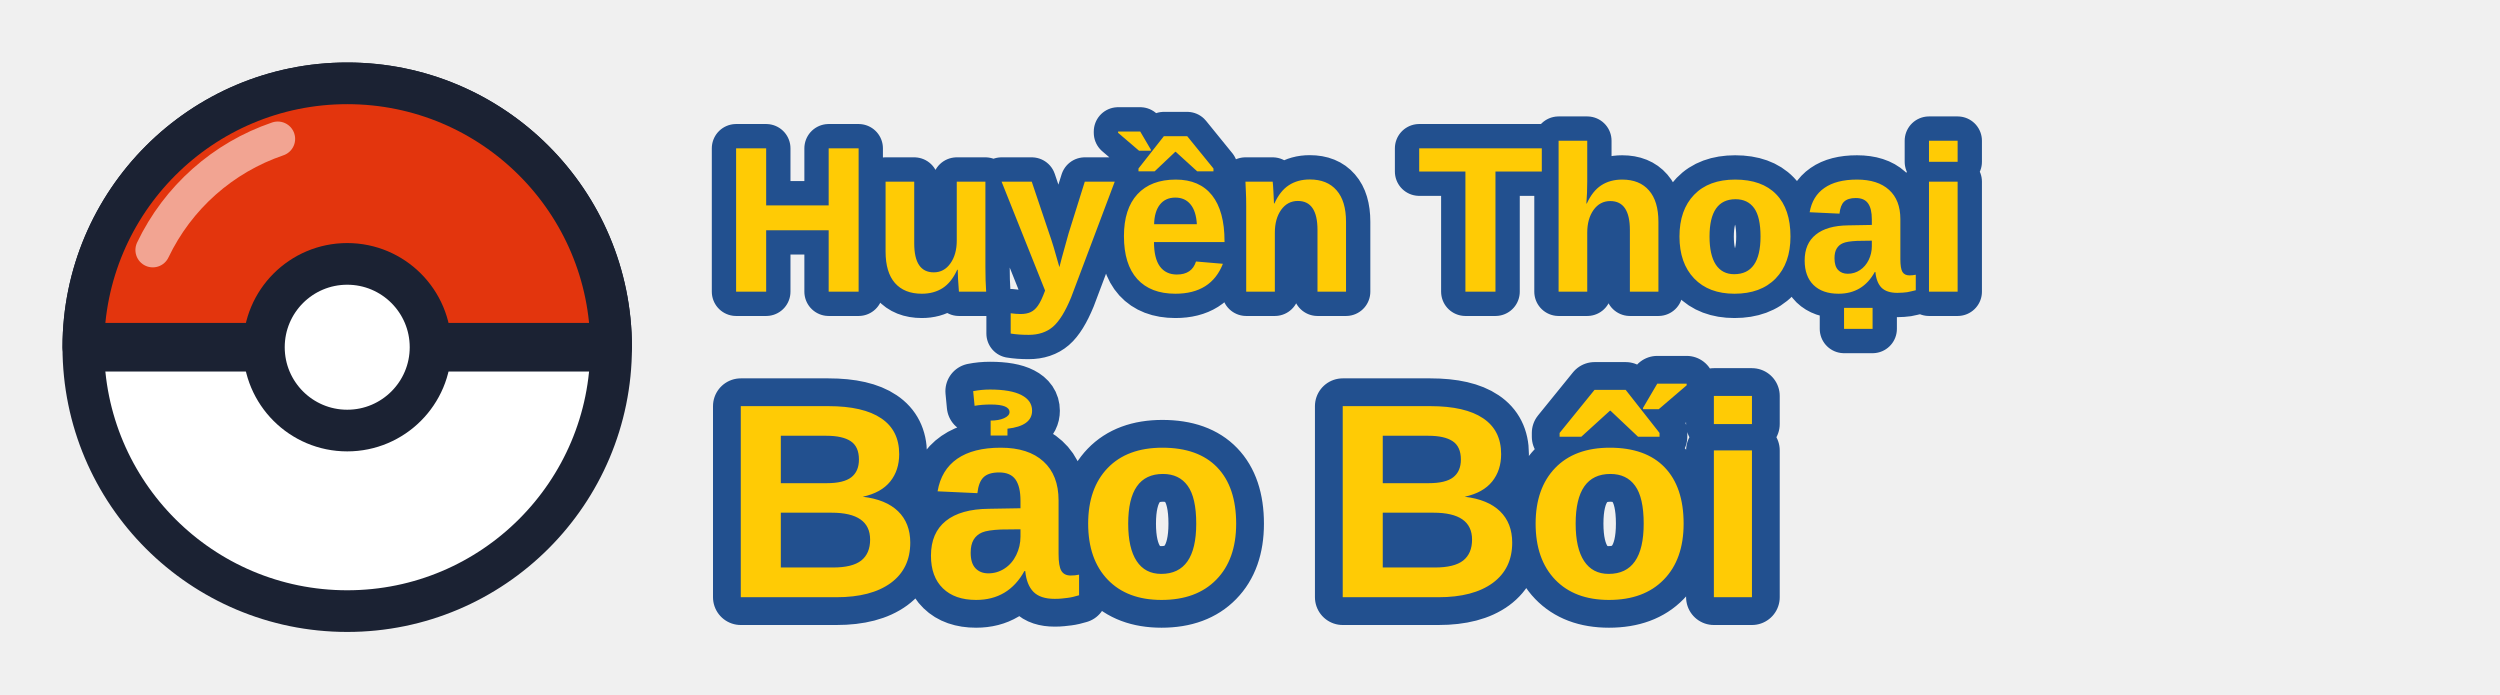
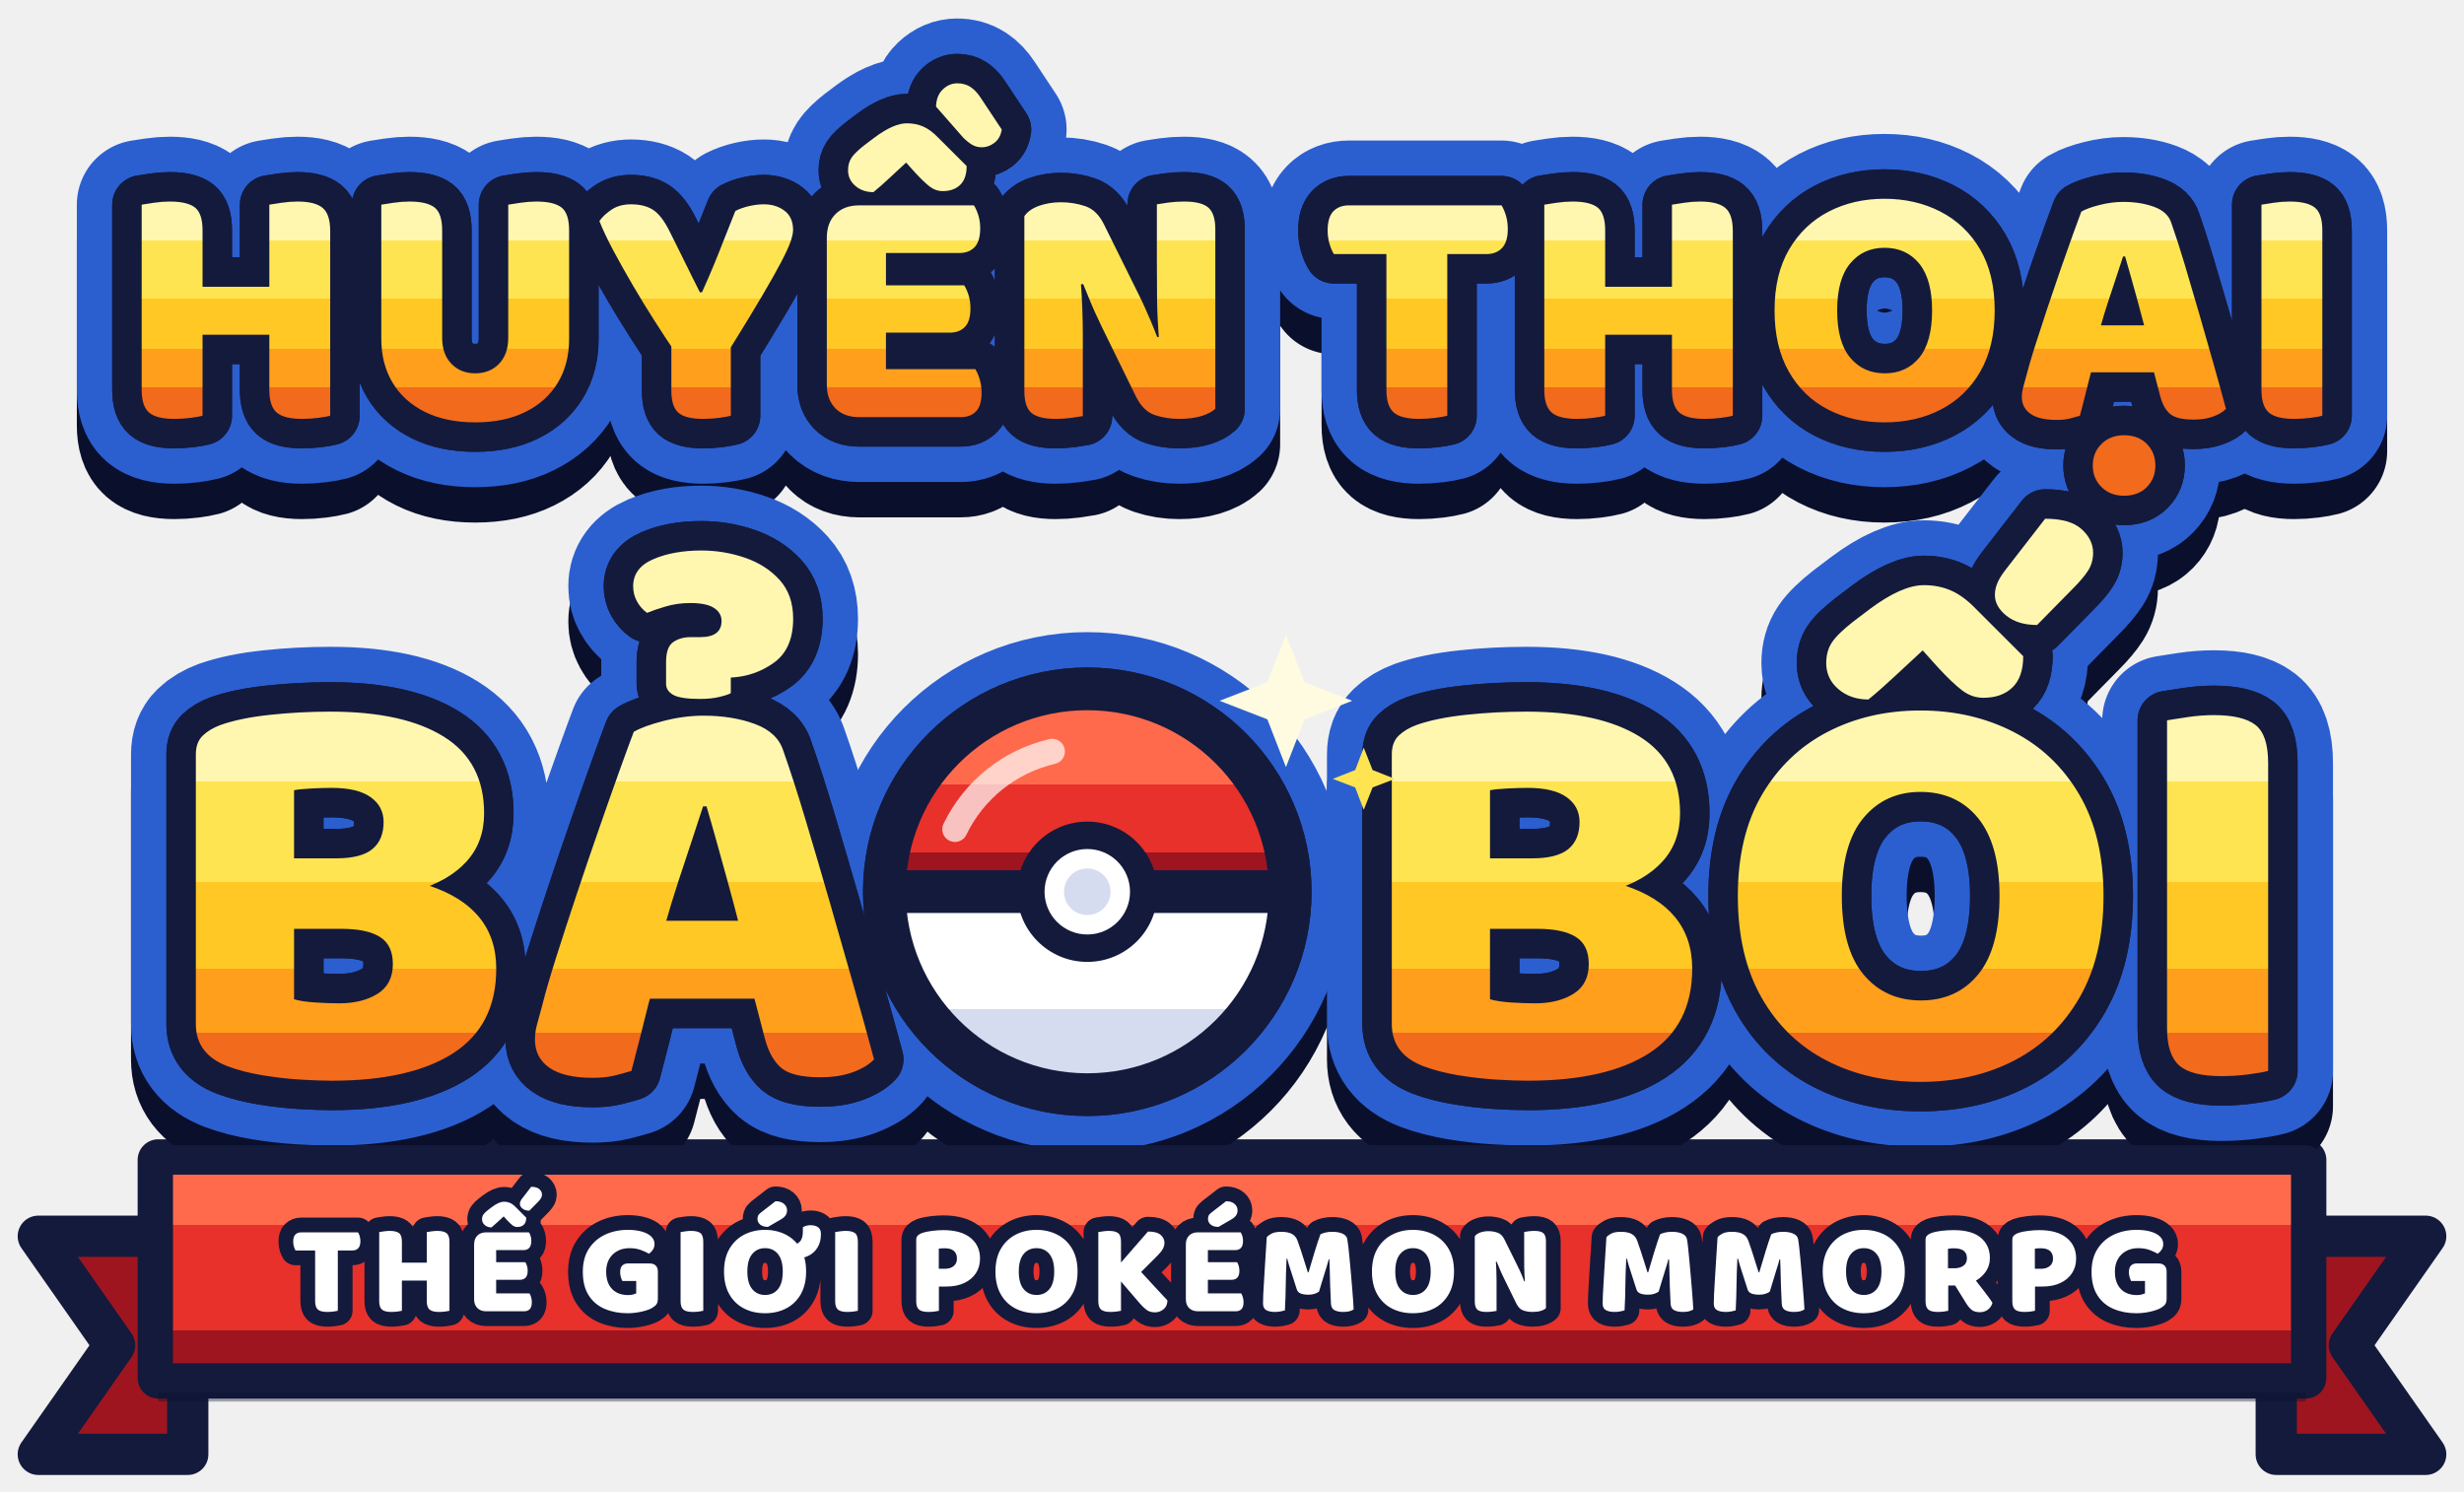
- <svg xmlns="http://www.w3.org/2000/svg" viewBox="0 0 360 100" role="img" aria-label="Huyền Thoại Bảo Bối">
-   <g transform="translate(8 8)">
-     <circle cx="42" cy="42" r="38" fill="#fff" stroke="#1b2233" stroke-width="6" />
-     <path d="M4 42a38 38 0 0 1 76 0Z" fill="#e3350d" stroke="#1b2233" stroke-width="6" stroke-linejoin="round" />
-     <path d="M14 28a31 31 0 0 1 18-16" fill="none" stroke="#fff" stroke-opacity=".55" stroke-width="5" stroke-linecap="round" />
-     <path d="M4 42h76" stroke="#1b2233" stroke-width="7" />
-     <circle cx="42" cy="42" r="12" fill="#fff" stroke="#1b2233" stroke-width="6" />
+ <svg xmlns="http://www.w3.org/2000/svg" viewBox="75 43 836 506" width="836" height="506" role="img" aria-label="Huyền Thoại Bảo Bối">
+   <defs>
+     <linearGradient id="g1" gradientUnits="userSpaceOnUse" x1="0" y1="113.2" x2="0" y2="184.2">
+       <stop offset="0.0" stop-color="#fff7b0" />
+       <stop offset="0.16" stop-color="#fff7b0" />
+       <stop offset="0.16" stop-color="#ffe452" />
+       <stop offset="0.44" stop-color="#ffe452" />
+       <stop offset="0.44" stop-color="#ffc824" />
+       <stop offset="0.68" stop-color="#ffc824" />
+       <stop offset="0.68" stop-color="#ff9f1c" />
+       <stop offset="0.86" stop-color="#ff9f1c" />
+       <stop offset="0.86" stop-color="#f26a1b" />
+       <stop offset="1" stop-color="#f26a1b" />
+     </linearGradient>
+     <linearGradient id="g2" gradientUnits="userSpaceOnUse" x1="0" y1="288.6" x2="0" y2="410.6">
+       <stop offset="0.0" stop-color="#fff7b0" />
+       <stop offset="0.16" stop-color="#fff7b0" />
+       <stop offset="0.16" stop-color="#ffe452" />
+       <stop offset="0.44" stop-color="#ffe452" />
+       <stop offset="0.44" stop-color="#ffc824" />
+       <stop offset="0.68" stop-color="#ffc824" />
+       <stop offset="0.68" stop-color="#ff9f1c" />
+       <stop offset="0.86" stop-color="#ff9f1c" />
+       <stop offset="0.86" stop-color="#f26a1b" />
+       <stop offset="1" stop-color="#f26a1b" />
+     </linearGradient>
+     <linearGradient id="gDo" gradientUnits="userSpaceOnUse" x1="0" y1="279.5" x2="0" y2="345.6">
+       <stop offset="0" stop-color="#ff6a4d" />
+       <stop offset=".45" stop-color="#ff6a4d" />
+       <stop offset=".45" stop-color="#e8312b" />
+       <stop offset=".8" stop-color="#e8312b" />
+       <stop offset=".8" stop-color="#9e1520" />
+     </linearGradient>
+     <linearGradient id="gTrang" gradientUnits="userSpaceOnUse" x1="0" y1="345.6" x2="0" y2="411.7">
+       <stop offset="0" stop-color="#fff" />
+       <stop offset=".6" stop-color="#fff" />
+       <stop offset=".6" stop-color="#d6dcef" />
+     </linearGradient>
+     <linearGradient id="gRb" x1="0" y1="0" x2="0" y2="1">
+       <stop offset="0" stop-color="#ff6a4d" />
+       <stop offset=".3" stop-color="#ff6a4d" />
+       <stop offset=".3" stop-color="#e8312b" />
+       <stop offset=".78" stop-color="#e8312b" />
+       <stop offset=".78" stop-color="#9e1520" />
+     </linearGradient>
+     <path id="c1" d="M123.07 132.04H143.72V184.08Q142.42 184.43 139.71 184.79Q136.99 185.14 134.16 185.14Q128.03 185.14 125.55 182.96Q123.07 180.77 123.07 175.35ZM143.72 159.3H123.07V112.45Q124.49 112.22 127.26 111.8Q130.03 111.39 132.63 111.39Q138.53 111.39 141.12 113.4Q143.72 115.4 143.72 121.18ZM166.38 132.04H187.03V184.08Q185.73 184.43 183.01 184.79Q180.3 185.14 177.47 185.14Q171.33 185.14 168.85 182.96Q166.38 180.77 166.38 175.35ZM187.03 159.3H166.38V112.45Q167.79 112.22 170.57 111.8Q173.34 111.39 175.93 111.39Q181.83 111.39 184.43 113.51Q187.03 115.64 187.03 121.42ZM178.29 156.58H131.92V140.3H178.29Z M236.23 186.32Q226.32 186.32 219.18 182.78Q212.04 179.24 208.21 172.87Q204.37 166.5 204.37 158V150.8H225.02V157.65Q225.02 163.19 228.15 166.44Q231.28 169.68 236.23 169.68Q241.19 169.68 244.32 166.44Q247.44 163.19 247.44 157.65V150.8H268.09V158Q268.09 166.5 264.26 172.87Q260.42 179.24 253.28 182.78Q246.14 186.32 236.23 186.32ZM225.02 153.99H204.37V112.45Q205.79 112.22 208.56 111.8Q211.33 111.39 213.93 111.39Q219.83 111.39 222.43 113.4Q225.02 115.4 225.02 121.18ZM268.09 154.22H247.44V112.45Q248.86 112.22 251.63 111.8Q254.4 111.39 257 111.39Q262.9 111.39 265.5 113.4Q268.09 115.4 268.09 121.18Z M322.25 162.01H303.73Q300.78 157.65 297.12 151.92Q293.46 146.2 289.86 140.06Q286.26 133.93 283.2 128.2Q280.13 122.48 278.36 118Q279.89 115.87 282.55 114.1Q285.2 112.33 289.1 112.33Q293.7 112.33 296.59 114.22Q299.48 116.11 302.08 121.3Q303.37 123.9 304.67 126.49Q305.97 129.09 307.27 131.75Q308.57 134.4 309.86 137Q311.16 139.59 312.46 142.19H313.17Q315.41 137.23 317.12 133.1Q318.83 128.97 320.54 124.55Q322.25 120.12 324.5 114.58Q326.62 113.51 329.22 112.92Q331.81 112.33 334.17 112.33Q338.3 112.33 341.19 114.52Q344.08 116.7 344.08 121.07Q344.08 122.48 343.26 124.9Q342.43 127.32 340.13 131.75Q337.83 136.17 333.52 143.49Q329.22 150.8 322.25 162.01ZM302.78 154.93H322.96V184.08Q321.66 184.43 319.01 184.79Q316.35 185.14 313.64 185.14Q307.5 185.14 305.14 183.02Q302.78 180.89 302.78 175.58Z M401.79 89.68 392.58 79.18Q392.7 75.4 394.88 73.34Q397.07 71.27 399.78 71.27Q402.38 71.27 404.26 72.51Q406.15 73.75 407.69 76.11L414.88 86.96Q414.41 89.91 412.41 91.45Q410.4 92.98 408.16 92.98Q406.27 92.98 404.79 92.1Q403.32 91.21 401.79 89.68ZM355.53 132.04H375.59V183.49Q374.29 183.84 371.81 184.2Q369.34 184.55 366.5 184.55Q361.43 184.55 358.48 181.6Q355.53 178.65 355.53 173.58ZM375.59 165.2H355.53V123.66Q355.53 118.59 358.48 115.64Q361.43 112.69 366.5 112.69Q369.34 112.69 371.81 113.04Q374.29 113.4 375.59 113.75ZM366.5 155.88V139.83H402.14Q402.97 141.13 403.62 143.13Q404.26 145.14 404.26 147.62Q404.26 151.98 402.38 153.93Q400.49 155.88 397.18 155.88ZM366.5 184.55V168.27H405.92Q406.74 169.56 407.39 171.69Q408.04 173.81 408.04 176.29Q408.04 180.66 406.15 182.6Q404.26 184.55 400.96 184.55ZM366.5 128.85V112.69H405.44Q406.27 113.99 406.92 115.99Q407.57 118 407.57 120.48Q407.57 124.84 405.68 126.85Q403.79 128.85 400.49 128.85ZM382.43 98.17Q379.6 100.77 376.77 103.42Q373.94 106.08 371.34 108.2Q367.68 108.2 365.21 106.08Q362.73 103.96 362.73 100.77Q362.73 98.29 363.91 96.52Q365.09 94.75 368.27 92.27L371.7 89.68Q378.19 84.84 382.67 84.84Q385.74 84.84 388.27 85.96Q390.81 87.08 393.41 89.8L402.97 99.35Q402.97 103.6 400.78 105.73Q398.6 107.85 394.82 107.85Q392.46 107.85 390.46 106.32Q388.45 104.78 385.62 101.71Z M422.55 137H441.55Q442.02 142.42 442.2 147.38Q442.38 152.34 442.38 156.76Q442.38 161.19 442.38 165.43V184.2Q441.2 184.43 438.54 184.79Q435.89 185.14 433.17 185.14Q427.27 185.14 424.91 183.07Q422.55 181.01 422.55 175.7ZM487.34 159.42H468.34Q467.63 151.16 467.57 144.19Q467.51 137.23 467.51 130.98V112.33Q468.81 112.1 471.41 111.74Q474 111.39 476.72 111.39Q482.62 111.39 484.98 113.45Q487.34 115.52 487.34 120.83ZM487.34 153.04V181.72Q485.68 183.25 482.56 184.2Q479.43 185.14 475.06 185.14Q470.7 185.14 466.8 183.84Q462.91 182.54 460.43 177.59L448.75 153.75Q447.57 151.27 446.57 149.09Q445.56 146.91 444.62 144.55Q443.68 142.19 442.5 139.36L422.55 143.72V116.35Q424.21 113.99 427.63 112.81Q431.05 111.63 434.94 111.63Q439.31 111.63 443.26 112.98Q447.22 114.34 449.58 119.18L461.38 143.01Q462.56 145.37 463.56 147.62Q464.56 149.86 465.56 152.22Q466.57 154.58 467.63 157.41Z M545.16 129.21V112.69H584.45Q585.28 113.99 585.93 116.11Q586.57 118.23 586.57 120.71Q586.57 125.08 584.63 127.14Q582.68 129.21 579.38 129.21ZM566.87 112.69V129.21H527.57Q526.75 127.91 526.1 125.79Q525.45 123.66 525.45 121.18Q525.45 116.7 527.4 114.69Q529.34 112.69 532.65 112.69ZM545.39 126.02H566.04V184.08Q564.74 184.43 562.03 184.79Q559.32 185.14 556.48 185.14Q550.35 185.14 547.87 182.96Q545.39 180.77 545.39 175.35Z M598.96 132.04H619.61V184.08Q618.32 184.43 615.6 184.79Q612.89 185.14 610.06 185.14Q603.92 185.14 601.44 182.96Q598.96 180.77 598.96 175.35ZM619.61 159.3H598.96V112.45Q600.38 112.22 603.15 111.8Q605.93 111.39 608.52 111.39Q614.42 111.39 617.02 113.4Q619.61 115.4 619.61 121.18ZM642.27 132.04H662.92V184.08Q661.62 184.43 658.91 184.79Q656.19 185.14 653.36 185.14Q647.23 185.14 644.75 182.96Q642.27 180.77 642.27 175.35ZM662.92 159.3H642.27V112.45Q643.69 112.22 646.46 111.8Q649.23 111.39 651.83 111.39Q657.73 111.39 660.32 113.51Q662.92 115.64 662.92 121.42ZM654.19 156.58H607.81V140.3H654.19Z M751.77 148.32Q751.77 160.6 746.88 169.09Q741.98 177.59 733.54 181.95Q725.11 186.32 714.37 186.32Q703.63 186.32 695.19 181.95Q686.76 177.59 681.92 169.09Q677.08 160.6 677.08 148.32Q677.08 136.05 682.04 127.61Q686.99 119.18 695.43 114.81Q703.87 110.45 714.37 110.45Q724.87 110.45 733.37 114.81Q741.86 119.18 746.82 127.61Q751.77 136.05 751.77 148.32ZM730.53 148.32Q730.53 137.82 726.17 132.45Q721.8 127.08 714.37 127.08Q707.17 127.08 702.74 132.39Q698.32 137.7 698.32 148.32Q698.32 159.06 702.74 164.37Q707.17 169.68 714.49 169.68Q721.8 169.68 726.17 164.37Q730.53 159.06 730.53 148.32Z M796.02 130.03H795.32Q794.25 133.34 792.96 137.23Q791.66 141.13 790.24 145.43Q788.83 149.74 787.53 154.34L784.93 167.68Q784.22 170.04 783.69 172.28Q783.16 174.52 782.63 176.53Q782.1 178.53 781.63 180.42Q781.16 182.31 780.68 184.08Q779.15 184.55 777.26 185.02Q775.37 185.49 772.78 185.49Q766.88 185.49 763.93 183.43Q760.98 181.36 760.98 177.71Q760.98 176.05 761.45 174.4Q761.92 172.75 762.51 170.51Q763.46 166.73 765.34 160.77Q767.23 154.81 769.53 147.91Q771.83 141.01 774.13 134.4Q776.44 127.79 778.32 122.54Q780.21 117.29 781.16 114.81Q783.16 113.63 787.29 112.57Q791.42 111.51 795.43 111.51Q801.33 111.51 805.94 113.22Q810.54 114.93 811.72 118.71Q813.84 124.72 816.26 132.81Q818.68 140.89 821.22 149.68Q823.75 158.47 826.11 166.79Q828.47 175.11 830.24 181.72Q828.83 183.25 826 184.31Q823.16 185.38 819.27 185.38Q813.49 185.38 811.25 183.43Q809 181.48 807.94 177.47L804.99 166.14L802.63 153.99Q801.45 149.39 800.27 145.14Q799.09 140.89 798.03 137.06Q796.97 133.22 796.02 130.03ZM776.08 169.33 784.22 153.4H810.18L812.66 169.33ZM806.29 200.95Q806.29 205.32 803.4 208.27Q800.51 211.22 795.64 211.22Q790.98 211.22 788.01 208.27Q785.05 205.32 785.05 200.95Q785.05 196.59 788.01 193.64Q790.98 190.69 795.64 190.69Q800.51 190.69 803.4 193.64Q806.29 196.59 806.29 200.95Z M842.28 132.04H862.93V184.08Q861.63 184.43 858.92 184.79Q856.2 185.14 853.37 185.14Q847.24 185.14 844.76 182.96Q842.28 180.77 842.28 175.35ZM862.93 159.3H842.28V112.45Q843.7 112.22 846.47 111.8Q849.24 111.39 851.84 111.39Q857.74 111.39 860.33 113.4Q862.93 115.4 862.93 121.18Z" />
+     <path id="c2" d="M202.99 334.26V358.18H162.62V334.26ZM190.84 358.18 191.82 339.75Q209.07 339.75 220.44 343.48Q231.81 347.2 237.59 354.26Q243.37 361.31 243.37 371.7Q243.37 390.91 228.87 400.32Q214.36 409.72 187.51 409.72Q183 409.72 176.73 409.33Q170.46 408.94 163.99 407.86Q157.52 406.78 152.23 404.82Q141.45 400.71 141.45 390.52V298.98Q141.45 294.87 143.8 292.61Q146.15 290.36 149.88 288.99Q156.54 286.64 166.64 285.56Q176.73 284.48 187.12 284.48Q212.01 284.48 225.63 293.01Q239.25 301.53 239.25 318.98Q239.25 328.78 233.28 335.34Q227.3 341.91 216.32 345.14Q205.35 348.38 190.25 348.38L189.08 334.26Q197.51 334.26 201.33 331.13Q205.15 327.99 205.15 321.92Q205.15 316.62 200.74 313.49Q196.33 310.35 187.51 310.35Q184.57 310.35 180.75 310.55Q176.93 310.74 174.77 311.14V382.09Q177.51 382.87 181.92 383.17Q186.33 383.46 190.06 383.46Q197.9 383.46 203.09 380.23Q208.29 376.99 208.29 370.13Q208.29 363.66 203.88 360.92Q199.47 358.18 190.84 358.18Z M314.71 316.62H313.54Q311.77 322.11 309.62 328.58Q307.46 335.05 305.11 342.2Q302.76 349.36 300.6 357L296.29 379.15Q295.11 383.07 294.23 386.79Q293.35 390.52 292.47 393.85Q291.59 397.18 290.8 400.32Q290.02 403.45 289.23 406.39Q286.69 407.18 283.55 407.96Q280.41 408.74 276.1 408.74Q266.3 408.74 261.4 405.31Q256.5 401.88 256.5 395.81Q256.5 393.06 257.29 390.32Q258.07 387.58 259.05 383.85Q260.62 377.58 263.75 367.68Q266.89 357.78 270.71 346.32Q274.53 334.85 278.36 323.88Q282.18 312.9 285.31 304.18Q288.45 295.46 290.02 291.34Q293.35 289.38 300.21 287.62Q307.07 285.85 313.73 285.85Q323.53 285.85 331.18 288.69Q338.82 291.54 340.78 297.81Q344.31 307.8 348.33 321.23Q352.35 334.66 356.56 349.26Q360.77 363.86 364.69 377.68Q368.61 391.5 371.55 402.47Q369.2 405.02 364.5 406.78Q359.79 408.55 353.33 408.55Q343.72 408.55 340 405.31Q336.27 402.08 334.51 395.42L329.61 376.6L325.69 356.41Q323.73 348.77 321.77 341.71Q319.81 334.66 318.05 328.29Q316.28 321.92 314.71 316.62ZM281.59 381.89 295.11 355.43H338.23L342.35 381.89ZM312.95 229.8Q320.59 229.8 327.75 232.25Q334.9 234.7 339.51 239.79Q344.11 244.89 344.11 252.92Q344.11 263.12 337.65 267.82Q331.18 272.52 322.95 272.92V278.21Q321.97 278.8 319.12 279.48Q316.28 280.17 312.56 280.17Q305.89 280.17 303.44 278.8Q300.99 277.42 300.99 275.07V267.62Q300.99 262.53 303.44 260.86Q305.89 259.2 309.23 259.2H312.56Q319.81 259.2 319.81 253.71Q319.81 250.96 317.26 249.3Q314.71 247.63 309.23 247.63Q304.72 247.63 300.8 248.81Q296.88 249.98 294.53 250.96Q292.37 249.4 291.1 247.04Q289.82 244.69 289.82 241.95Q289.82 235.68 296.68 232.74Q303.54 229.8 312.95 229.8Z M608.76 334.26V358.18H568.39V334.26ZM596.61 358.18 597.59 339.75Q614.84 339.75 626.21 343.48Q637.57 347.2 643.36 354.26Q649.14 361.31 649.14 371.7Q649.14 390.91 634.63 400.32Q620.13 409.72 593.28 409.72Q588.77 409.72 582.5 409.33Q576.23 408.94 569.76 407.86Q563.29 406.78 558 404.82Q547.22 400.71 547.22 390.52V298.98Q547.22 294.87 549.57 292.61Q551.92 290.36 555.65 288.99Q562.31 286.64 572.4 285.56Q582.5 284.48 592.89 284.48Q617.78 284.48 631.4 293.01Q645.02 301.53 645.02 318.98Q645.02 328.78 639.04 335.34Q633.07 341.91 622.09 345.14Q611.11 348.38 596.02 348.38L594.85 334.26Q603.27 334.26 607.1 331.13Q610.92 327.99 610.92 321.92Q610.92 316.62 606.51 313.49Q602.1 310.35 593.28 310.35Q590.34 310.35 586.52 310.55Q582.69 310.74 580.54 311.14V382.09Q583.28 382.87 587.69 383.17Q592.1 383.46 595.83 383.46Q603.67 383.46 608.86 380.23Q614.05 376.99 614.05 370.13Q614.05 363.66 609.64 360.92Q605.23 358.18 596.61 358.18Z M755.37 236.46 768.89 219.02Q777.32 219.02 781.24 222.54Q785.16 226.07 785.16 230.58Q785.16 233.91 783.5 236.56Q781.83 239.2 778.3 242.73L766.15 255.08Q759.68 255.08 755.76 251.94Q751.84 248.81 751.84 244.89Q751.84 242.93 752.63 240.97Q753.41 239.01 755.37 236.46ZM788.69 347Q788.69 367.39 780.56 381.5Q772.42 395.61 758.41 402.86Q744.39 410.12 726.56 410.12Q708.72 410.12 694.71 402.86Q680.69 395.61 672.66 381.5Q664.62 367.39 664.62 347Q664.62 326.62 672.85 312.61Q681.09 298.59 695.1 291.34Q709.11 284.09 726.56 284.09Q744 284.09 758.11 291.34Q772.23 298.59 780.46 312.61Q788.69 326.62 788.69 347ZM753.41 347Q753.41 329.56 746.16 320.64Q738.91 311.72 726.56 311.72Q714.6 311.72 707.25 320.54Q699.9 329.36 699.9 347Q699.9 364.84 707.25 373.66Q714.6 382.48 726.75 382.48Q738.91 382.48 746.16 373.66Q753.41 364.84 753.41 347ZM727.34 263.7Q722.64 268.02 717.93 272.43Q713.23 276.84 708.92 280.36Q702.84 280.36 698.73 276.84Q694.61 273.31 694.61 268.02Q694.61 263.9 696.57 260.96Q698.53 258.02 703.82 253.9L709.51 249.59Q720.29 241.56 727.73 241.56Q732.83 241.56 737.04 243.42Q741.26 245.28 745.57 249.79L761.45 265.66Q761.45 272.72 757.82 276.25Q754.19 279.78 747.92 279.78Q744 279.78 740.67 277.23Q737.34 274.68 732.63 269.58Z M810.25 319.96H844.55V406.39Q842.39 406.98 837.89 407.57Q833.38 408.16 828.67 408.16Q818.48 408.16 814.37 404.53Q810.25 400.9 810.25 391.89ZM844.55 365.23H810.25V287.42Q812.6 287.03 817.21 286.34Q821.81 285.66 826.13 285.66Q835.93 285.66 840.24 288.99Q844.55 292.32 844.55 301.92Z" />
+     <path id="c3" d="M181.83 467.33V461.17H196.48Q196.79 461.65 197.03 462.44Q197.28 463.24 197.28 464.16Q197.28 465.79 196.55 466.56Q195.82 467.33 194.59 467.33ZM189.93 461.17V467.33H175.28Q174.97 466.84 174.73 466.05Q174.48 465.26 174.48 464.34Q174.48 462.66 175.21 461.92Q175.94 461.17 177.17 461.17ZM181.92 466.14H189.62V487.79Q189.14 487.92 188.12 488.05Q187.11 488.18 186.06 488.18Q183.77 488.18 182.84 487.37Q181.92 486.56 181.92 484.53Z M203.66 468.38H211.36V487.79Q210.87 487.92 209.86 488.05Q208.85 488.18 207.79 488.18Q205.5 488.18 204.58 487.37Q203.66 486.56 203.66 484.53ZM211.36 478.55H203.66V461.08Q204.18 460.99 205.22 460.84Q206.25 460.68 207.22 460.68Q209.42 460.68 210.39 461.43Q211.36 462.18 211.36 464.34ZM219.8 468.38H227.5V487.79Q227.02 487.92 226.01 488.05Q225 488.18 223.94 488.18Q221.65 488.18 220.73 487.37Q219.8 486.56 219.8 484.53ZM227.5 478.55H219.8V461.08Q220.33 460.99 221.37 460.84Q222.4 460.68 223.37 460.68Q225.57 460.68 226.54 461.48Q227.5 462.27 227.5 464.42ZM224.25 477.54H206.96V471.46H224.25Z M252.19 449.64 255.22 445.72Q257.12 445.72 258 446.52Q258.88 447.31 258.88 448.32Q258.88 449.07 258.5 449.66Q258.13 450.26 257.34 451.05L254.61 453.82Q253.16 453.82 252.28 453.12Q251.4 452.41 251.4 451.53Q251.4 451.09 251.57 450.65Q251.75 450.21 252.19 449.64ZM235.86 468.38H243.34V487.57Q242.86 487.7 241.94 487.83Q241.01 487.96 239.96 487.96Q238.06 487.96 236.96 486.86Q235.86 485.76 235.86 483.87ZM243.34 480.75H235.86V465.26Q235.86 463.37 236.96 462.27Q238.06 461.17 239.96 461.17Q241.01 461.17 241.94 461.3Q242.86 461.43 243.34 461.56ZM239.96 477.27V471.29H253.24Q253.55 471.77 253.79 472.52Q254.04 473.27 254.04 474.19Q254.04 475.82 253.33 476.55Q252.63 477.27 251.4 477.27ZM239.96 487.96V481.89H254.65Q254.96 482.38 255.2 483.17Q255.44 483.96 255.44 484.88Q255.44 486.51 254.74 487.24Q254.04 487.96 252.8 487.96ZM239.96 467.2V461.17H254.48Q254.78 461.65 255.03 462.4Q255.27 463.15 255.27 464.07Q255.27 465.7 254.56 466.45Q253.86 467.2 252.63 467.2ZM245.9 455.76Q244.84 456.72 243.78 457.71Q242.73 458.7 241.76 459.5Q240.4 459.5 239.47 458.7Q238.55 457.91 238.55 456.72Q238.55 455.8 238.99 455.14Q239.43 454.48 240.62 453.56L241.89 452.59Q244.31 450.78 245.98 450.78Q247.13 450.78 248.07 451.2Q249.02 451.62 249.99 452.63L253.55 456.2Q253.55 457.78 252.74 458.57Q251.92 459.36 250.52 459.36Q249.64 459.36 248.89 458.79Q248.14 458.22 247.08 457.08Z M298.21 474.5V483.56Q298.21 484.93 297.73 485.59Q297.24 486.25 296.19 486.86Q294.96 487.57 292.6 488.1Q290.25 488.62 287.92 488.62Q283.69 488.62 280.24 487.17Q276.78 485.72 274.76 482.6Q272.74 479.47 272.74 474.54Q272.74 469.92 274.78 466.76Q276.83 463.59 280.28 461.96Q283.74 460.33 288 460.33Q290.78 460.33 292.82 460.93Q294.87 461.52 295.97 462.6Q297.07 463.68 297.07 465.13Q297.07 466.23 296.5 467.09Q295.92 467.94 295.18 468.43Q294.08 467.77 292.4 467.15Q290.73 466.54 288.58 466.54Q286.24 466.54 284.44 467.53Q282.64 468.52 281.65 470.3Q280.66 472.08 280.66 474.5Q280.66 477.14 281.6 478.92Q282.55 480.7 284.22 481.58Q285.89 482.46 288.05 482.46Q289.02 482.46 289.74 482.27Q290.47 482.07 290.86 481.89V477.67H286.16Q285.89 477.18 285.65 476.39Q285.41 475.6 285.41 474.72Q285.41 473.14 286.13 472.43Q286.86 471.73 288 471.73H295.44Q296.76 471.73 297.49 472.45Q298.21 473.18 298.21 474.5Z M305.91 468.38H313.61V487.79Q313.13 487.92 312.12 488.05Q311.1 488.18 310.05 488.18Q307.76 488.18 306.84 487.37Q305.91 486.56 305.91 484.53ZM313.61 478.55H305.91V461.08Q306.44 460.99 307.47 460.84Q308.51 460.68 309.48 460.68Q311.68 460.68 312.64 461.43Q313.61 462.18 313.61 464.34Z M345.38 470.01 344.46 469.97Q344.15 469.48 343.88 468.14Q343.62 466.8 343.62 465.44Q345.29 465.44 346.35 464.36Q347.4 463.28 347.4 460.9V459.41Q348.02 459.1 348.61 458.92Q349.21 458.75 350.09 458.75Q351.5 458.75 352.51 459.41Q353.52 460.07 353.52 461.65V461.92Q353.52 464.42 352.42 466.25Q351.32 468.08 349.47 469.04Q347.62 470.01 345.38 470.01ZM333.02 454.57 338.12 450.61Q339.97 450.61 341 451.51Q342.04 452.41 342.04 453.73Q342.04 454.57 341.62 455.29Q341.2 456.02 339.97 456.77L335.57 459.32Q333.81 459.32 332.91 458.53Q332 457.74 332 456.68Q332 456.15 332.16 455.65Q332.31 455.14 333.02 454.57ZM348.5 474.46Q348.5 479.03 346.68 482.2Q344.85 485.37 341.71 487Q338.56 488.62 334.56 488.62Q330.55 488.62 327.41 487Q324.26 485.37 322.46 482.2Q320.65 479.03 320.65 474.46Q320.65 469.88 322.5 466.73Q324.35 463.59 327.49 461.96Q330.64 460.33 334.56 460.33Q338.47 460.33 341.64 461.96Q344.81 463.59 346.66 466.73Q348.5 469.88 348.5 474.46ZM340.58 474.46Q340.58 470.54 338.96 468.54Q337.33 466.54 334.56 466.54Q331.87 466.54 330.22 468.52Q328.57 470.5 328.57 474.46Q328.57 478.46 330.22 480.44Q331.87 482.42 334.6 482.42Q337.33 482.42 338.96 480.44Q340.58 478.46 340.58 474.46Z M358.36 468.38H366.06V487.79Q365.58 487.92 364.56 488.05Q363.55 488.18 362.5 488.18Q360.21 488.18 359.28 487.37Q358.36 486.56 358.36 484.53ZM366.06 478.55H358.36V461.08Q358.89 460.99 359.92 460.84Q360.96 460.68 361.92 460.68Q364.12 460.68 365.09 461.43Q366.06 462.18 366.06 464.34Z M393.52 473.53H395.63Q397.43 473.53 398.55 472.63Q399.68 471.73 399.68 470.06Q399.68 468.38 398.64 467.48Q397.61 466.58 395.63 466.58Q394.92 466.58 394.46 466.6Q394 466.62 393.52 466.71ZM396.11 479.56H385.86V463.68Q385.86 462.75 386.39 462.25Q386.92 461.74 387.75 461.43Q389.25 460.9 391.32 460.66Q393.38 460.42 395.01 460.42Q401.04 460.42 404.27 463.02Q407.51 465.61 407.51 470.06Q407.51 472.92 406.1 475.05Q404.69 477.18 402.14 478.37Q399.59 479.56 396.11 479.56ZM385.86 476.22H393.56V487.79Q393.08 487.92 392.06 488.05Q391.05 488.18 390 488.18Q387.71 488.18 386.78 487.37Q385.86 486.56 385.86 484.53Z M440.6 474.46Q440.6 479.03 438.77 482.2Q436.94 485.37 433.8 487Q430.65 488.62 426.65 488.62Q422.64 488.62 419.5 487Q416.35 485.37 414.55 482.2Q412.74 479.03 412.74 474.46Q412.74 469.88 414.59 466.73Q416.44 463.59 419.59 461.96Q422.73 460.33 426.65 460.33Q430.56 460.33 433.73 461.96Q436.9 463.59 438.75 466.73Q440.6 469.88 440.6 474.46ZM432.68 474.46Q432.68 470.54 431.05 468.54Q429.42 466.54 426.65 466.54Q423.96 466.54 422.31 468.52Q420.66 470.5 420.66 474.46Q420.66 478.46 422.31 480.44Q423.96 482.42 426.69 482.42Q429.42 482.42 431.05 480.44Q432.68 478.46 432.68 474.46Z M451.6 473.49 460.57 472.87Q463.96 476.61 466.71 479.56Q469.46 482.51 471.09 484.27Q471.09 486.16 469.81 487.24Q468.54 488.32 466.86 488.32Q465.06 488.32 463.92 487.41Q462.77 486.51 461.72 485.28ZM460.62 476.17 450.54 476.92 464.49 460.9Q467.48 460.9 468.78 462.03Q470.08 463.15 470.08 464.69Q470.08 465.83 469.5 466.84Q468.93 467.86 467.66 469.13ZM447.64 468.38H455.34V487.79Q454.85 487.92 453.84 488.05Q452.83 488.18 451.77 488.18Q449.48 488.18 448.56 487.37Q447.64 486.56 447.64 484.53ZM455.34 478.55H447.64V461.08Q448.16 460.99 449.2 460.84Q450.23 460.68 451.2 460.68Q453.4 460.68 454.37 461.43Q455.34 462.18 455.34 464.34Z M477.34 468.38H484.82V487.57Q484.33 487.7 483.41 487.83Q482.48 487.96 481.43 487.96Q479.54 487.96 478.44 486.86Q477.34 485.76 477.34 483.87ZM484.82 480.75H477.34V465.26Q477.34 463.37 478.44 462.27Q479.54 461.17 481.43 461.17Q482.48 461.17 483.41 461.3Q484.33 461.43 484.82 461.56ZM481.43 477.27V471.29H494.72Q495.02 471.77 495.27 472.52Q495.51 473.27 495.51 474.19Q495.51 475.82 494.8 476.55Q494.1 477.27 492.87 477.27ZM481.43 487.96V481.89H496.12Q496.43 482.38 496.67 483.17Q496.92 483.96 496.92 484.88Q496.92 486.51 496.21 487.24Q495.51 487.96 494.28 487.96ZM481.43 467.2V461.17H495.95Q496.26 461.65 496.5 462.4Q496.74 463.15 496.74 464.07Q496.74 465.7 496.04 466.45Q495.33 467.2 494.1 467.2ZM485.87 454.57 490.98 450.61Q492.82 450.61 493.86 451.51Q494.89 452.41 494.89 453.73Q494.89 454.57 494.47 455.29Q494.06 456.02 492.82 456.77L488.42 459.32Q486.66 459.32 485.76 458.53Q484.86 457.74 484.86 456.68Q484.86 456.15 485.01 455.65Q485.17 455.14 485.87 454.57Z M522.52 481.28Q521.95 481.72 521.05 482.02Q520.15 482.33 518.96 482.33Q517.38 482.33 516.34 481.94Q515.31 481.54 515 480.57Q513.77 476.66 512.98 474.28Q512.18 471.9 511.74 470.1H511.52Q511.39 472.7 511.33 474.83Q511.26 476.96 511.24 478.97Q511.22 480.97 511.15 483.06Q511.08 485.15 510.95 487.66Q510.38 487.83 509.46 488.01Q508.53 488.18 507.61 488.18Q505.72 488.18 504.62 487.57Q503.52 486.95 503.52 485.32Q503.52 484.22 503.6 482.31Q503.69 480.4 503.85 478Q504 475.6 504.15 472.96Q504.31 470.32 504.48 467.72Q504.66 465.13 504.79 462.88Q505.14 462.31 506.33 461.65Q507.52 460.99 509.68 460.99Q512.01 460.99 513.35 461.72Q514.69 462.44 515.26 464.07Q515.79 465.48 516.41 467.39Q517.02 469.31 517.64 471.27Q518.26 473.22 518.74 474.76H518.96Q520.02 471.11 521.09 467.61Q522.17 464.12 523.01 461.83Q523.67 461.48 524.72 461.23Q525.78 460.99 527.01 460.99Q529.17 460.99 530.53 461.63Q531.9 462.27 532.12 463.46Q532.29 464.34 532.49 466.14Q532.69 467.94 532.91 470.28Q533.13 472.61 533.35 475.14Q533.57 477.67 533.77 480.04Q533.96 482.42 534.1 484.33Q534.23 486.25 534.27 487.35Q533.52 487.79 532.71 487.99Q531.9 488.18 530.62 488.18Q528.99 488.18 527.83 487.61Q526.66 487.04 526.57 485.37Q526.4 482.16 526.31 479.38Q526.22 476.61 526.18 474.32Q526.13 472.04 526.04 470.32H525.82Q525.38 472.04 524.55 474.63Q523.71 477.23 522.52 481.28Z M568.33 474.46Q568.33 479.03 566.5 482.2Q564.68 485.37 561.53 487Q558.38 488.62 554.38 488.62Q550.38 488.62 547.23 487Q544.08 485.37 542.28 482.2Q540.48 479.03 540.48 474.46Q540.48 469.88 542.32 466.73Q544.17 463.59 547.32 461.96Q550.46 460.33 554.38 460.33Q558.3 460.33 561.46 461.96Q564.63 463.59 566.48 466.73Q568.33 469.88 568.33 474.46ZM560.41 474.46Q560.41 470.54 558.78 468.54Q557.15 466.54 554.38 466.54Q551.7 466.54 550.05 468.52Q548.4 470.5 548.4 474.46Q548.4 478.46 550.05 480.44Q551.7 482.42 554.42 482.42Q557.15 482.42 558.78 480.44Q560.41 478.46 560.41 474.46Z M575.37 470.23H582.45Q582.63 472.26 582.69 474.1Q582.76 475.95 582.76 477.6Q582.76 479.25 582.76 480.84V487.83Q582.32 487.92 581.33 488.05Q580.34 488.18 579.33 488.18Q577.13 488.18 576.25 487.41Q575.37 486.64 575.37 484.66ZM599.52 478.59H592.44Q592.18 475.51 592.15 472.92Q592.13 470.32 592.13 467.99V461.04Q592.62 460.95 593.58 460.82Q594.55 460.68 595.56 460.68Q597.76 460.68 598.64 461.45Q599.52 462.22 599.52 464.2ZM599.52 476.22V486.91Q598.91 487.48 597.74 487.83Q596.58 488.18 594.95 488.18Q593.32 488.18 591.87 487.7Q590.42 487.22 589.49 485.37L585.14 476.48Q584.7 475.56 584.32 474.74Q583.95 473.93 583.6 473.05Q583.24 472.17 582.8 471.11L575.37 472.74V462.53Q575.98 461.65 577.26 461.21Q578.54 460.77 579.99 460.77Q581.62 460.77 583.09 461.28Q584.56 461.78 585.44 463.59L589.84 472.48Q590.28 473.36 590.66 474.19Q591.03 475.03 591.41 475.91Q591.78 476.79 592.18 477.84Z M637.76 481.28Q637.19 481.72 636.29 482.02Q635.38 482.33 634.2 482.33Q632.61 482.33 631.58 481.94Q630.54 481.54 630.24 480.57Q629 476.66 628.21 474.28Q627.42 471.9 626.98 470.1H626.76Q626.63 472.7 626.56 474.83Q626.5 476.96 626.47 478.97Q626.45 480.97 626.39 483.06Q626.32 485.15 626.19 487.66Q625.62 487.83 624.69 488.01Q623.77 488.18 622.84 488.18Q620.95 488.18 619.85 487.57Q618.75 486.95 618.75 485.32Q618.75 484.22 618.84 482.31Q618.93 480.4 619.08 478Q619.24 475.6 619.39 472.96Q619.54 470.32 619.72 467.72Q619.9 465.13 620.03 462.88Q620.38 462.31 621.57 461.65Q622.76 460.99 624.91 460.99Q627.24 460.99 628.59 461.72Q629.93 462.44 630.5 464.07Q631.03 465.48 631.64 467.39Q632.26 469.31 632.88 471.27Q633.49 473.22 633.98 474.76H634.2Q635.25 471.11 636.33 467.61Q637.41 464.12 638.24 461.83Q638.9 461.48 639.96 461.23Q641.02 460.99 642.25 460.99Q644.4 460.99 645.77 461.63Q647.13 462.27 647.35 463.46Q647.53 464.34 647.73 466.14Q647.92 467.94 648.14 470.28Q648.36 472.61 648.58 475.14Q648.8 477.67 649 480.04Q649.2 482.42 649.33 484.33Q649.46 486.25 649.51 487.35Q648.76 487.79 647.95 487.99Q647.13 488.18 645.86 488.18Q644.23 488.18 643.06 487.61Q641.9 487.04 641.81 485.37Q641.63 482.16 641.54 479.38Q641.46 476.61 641.41 474.32Q641.37 472.04 641.28 470.32H641.06Q640.62 472.04 639.78 474.63Q638.95 477.23 637.76 481.28Z M675.47 481.28Q674.9 481.72 673.99 482.02Q673.09 482.33 671.9 482.33Q670.32 482.33 669.29 481.94Q668.25 481.54 667.94 480.57Q666.71 476.66 665.92 474.28Q665.13 471.9 664.69 470.1H664.47Q664.34 472.7 664.27 474.83Q664.2 476.96 664.18 478.97Q664.16 480.97 664.09 483.06Q664.03 485.15 663.9 487.66Q663.32 487.83 662.4 488.01Q661.48 488.18 660.55 488.18Q658.66 488.18 657.56 487.57Q656.46 486.95 656.46 485.32Q656.46 484.22 656.55 482.31Q656.64 480.4 656.79 478Q656.94 475.6 657.1 472.96Q657.25 470.32 657.43 467.72Q657.6 465.13 657.74 462.88Q658.09 462.31 659.28 461.65Q660.46 460.99 662.62 460.99Q664.95 460.99 666.29 461.72Q667.64 462.44 668.21 464.07Q668.74 465.48 669.35 467.39Q669.97 469.31 670.58 471.27Q671.2 473.22 671.68 474.76H671.9Q672.96 471.11 674.04 467.61Q675.12 464.12 675.95 461.83Q676.61 461.48 677.67 461.23Q678.72 460.99 679.96 460.99Q682.11 460.99 683.48 461.63Q684.84 462.27 685.06 463.46Q685.24 464.34 685.43 466.14Q685.63 467.94 685.85 470.28Q686.07 472.61 686.29 475.14Q686.51 477.67 686.71 480.04Q686.91 482.42 687.04 484.33Q687.17 486.25 687.22 487.35Q686.47 487.79 685.65 487.99Q684.84 488.18 683.56 488.18Q681.94 488.18 680.77 487.61Q679.6 487.04 679.52 485.37Q679.34 482.16 679.25 479.38Q679.16 476.61 679.12 474.32Q679.08 472.04 678.99 470.32H678.77Q678.33 472.04 677.49 474.63Q676.66 477.23 675.47 481.28Z M721.27 474.46Q721.27 479.03 719.45 482.2Q717.62 485.37 714.47 487Q711.33 488.62 707.32 488.62Q703.32 488.62 700.17 487Q697.03 485.37 695.22 482.2Q693.42 479.03 693.42 474.46Q693.42 469.88 695.27 466.73Q697.12 463.59 700.26 461.96Q703.41 460.33 707.32 460.33Q711.24 460.33 714.41 461.96Q717.58 463.59 719.42 466.73Q721.27 469.88 721.27 474.46ZM713.35 474.46Q713.35 470.54 711.72 468.54Q710.1 466.54 707.32 466.54Q704.64 466.54 702.99 468.52Q701.34 470.5 701.34 474.46Q701.34 478.46 702.99 480.44Q704.64 482.42 707.37 482.42Q710.1 482.42 711.72 480.44Q713.35 478.46 713.35 474.46Z M735.92 473.36H738.12Q739.97 473.36 741.16 472.5Q742.35 471.64 742.35 469.97Q742.35 468.3 741.27 467.44Q740.19 466.58 737.86 466.58Q737.29 466.58 736.85 466.62Q736.41 466.67 735.92 466.76ZM738.92 479.21H728.31V463.68Q728.31 462.75 728.84 462.25Q729.37 461.74 730.2 461.43Q731.7 460.9 733.68 460.66Q735.66 460.42 737.9 460.42Q743.98 460.42 747.06 462.99Q750.14 465.57 750.14 469.88Q750.14 472.56 748.62 474.68Q747.1 476.79 744.57 478Q742.04 479.21 738.92 479.21ZM737.29 477.49 744.28 476.08Q745.25 477.4 746.26 478.68Q747.28 479.96 748.18 481.14Q749.08 482.33 749.83 483.34Q750.58 484.36 751.02 485.1Q750.58 486.6 749.41 487.44Q748.24 488.27 746.79 488.27Q744.9 488.27 743.91 487.44Q742.92 486.6 742.08 485.24ZM728.31 476.22H736.01V487.79Q735.53 487.92 734.52 488.05Q733.5 488.18 732.45 488.18Q730.16 488.18 729.24 487.37Q728.31 486.56 728.31 484.53Z M765.4 473.53H767.52Q769.32 473.53 770.44 472.63Q771.56 471.73 771.56 470.06Q771.56 468.38 770.53 467.48Q769.5 466.58 767.52 466.58Q766.81 466.58 766.35 466.6Q765.89 466.62 765.4 466.71ZM768 479.56H757.75V463.68Q757.75 462.75 758.28 462.25Q758.8 461.74 759.64 461.43Q761.14 460.9 763.2 460.66Q765.27 460.42 766.9 460.42Q772.93 460.42 776.16 463.02Q779.4 465.61 779.4 470.06Q779.4 472.92 777.99 475.05Q776.58 477.18 774.03 478.37Q771.48 479.56 768 479.56ZM757.75 476.22H765.45V487.79Q764.96 487.92 763.95 488.05Q762.94 488.18 761.88 488.18Q759.6 488.18 758.67 487.37Q757.75 486.56 757.75 484.53Z M810.11 474.5V483.56Q810.11 484.93 809.62 485.59Q809.14 486.25 808.08 486.86Q806.85 487.57 804.5 488.1Q802.14 488.62 799.81 488.62Q795.59 488.62 792.13 487.17Q788.68 485.72 786.66 482.6Q784.63 479.47 784.63 474.54Q784.63 469.92 786.68 466.76Q788.72 463.59 792.18 461.96Q795.63 460.33 799.9 460.33Q802.67 460.33 804.72 460.93Q806.76 461.52 807.86 462.6Q808.96 463.68 808.96 465.13Q808.96 466.23 808.39 467.09Q807.82 467.94 807.07 468.43Q805.97 467.77 804.3 467.15Q802.63 466.54 800.47 466.54Q798.14 466.54 796.34 467.53Q794.53 468.52 793.54 470.3Q792.55 472.08 792.55 474.5Q792.55 477.14 793.5 478.92Q794.44 480.7 796.12 481.58Q797.79 482.46 799.94 482.46Q800.91 482.46 801.64 482.27Q802.36 482.07 802.76 481.89V477.67H798.05Q797.79 477.18 797.55 476.39Q797.3 475.6 797.3 474.72Q797.3 473.14 798.03 472.43Q798.76 471.73 799.9 471.73H807.34Q808.66 471.73 809.38 472.45Q810.11 473.18 810.11 474.5Z" />
+   </defs>
+   <g stroke="#141a3c" stroke-width="14" stroke-linejoin="round">
+     <path d="M138.7 462.5H88.0L113.9 499.5L88.0 536.5H138.7ZM847.3 462.5H898.0L872.1 499.5L898.0 536.5H847.3Z" fill="#9e1520" />
+     <path d="M128.7 436.6H857.3V510.6H128.7Z" fill="url(#gRb)" />
  </g>
-   <g font-family="'Baloo 2','Arial Rounded MT Bold','Nunito',Arial,sans-serif" font-weight="800" paint-order="stroke fill" stroke-linejoin="round">
-     <text x="104" y="42" font-size="30" fill="#ffcb05" stroke="#22508f" stroke-width="7">Huyền Thoại</text>
-     <text x="104" y="86" font-size="40" fill="#ffcb05" stroke="#22508f" stroke-width="8">Bảo Bối</text>
+   <path transform="translate(0 8)" d="M128.7 436.6H857.3V510.6H128.7Z" fill="#0a0f2c" opacity=".35" />
+   <g transform="translate(0 12)" fill="#0a0f2c" stroke="#0a0f2c" stroke-width="44" stroke-linejoin="round">
+     <use href="#c1" />
+     <use href="#c2" />
+     <circle cx="443.9" cy="345.6" r="66.1" />
  </g>
+   <g fill="#2b5fd0" stroke="#2b5fd0" stroke-width="44" stroke-linejoin="round">
+     <use href="#c1" />
+     <use href="#c2" />
+     <circle cx="443.9" cy="345.6" r="66.1" />
+   </g>
+   <g fill="#141a3c" stroke="#141a3c" stroke-width="20" stroke-linejoin="round">
+     <use href="#c1" />
+     <use href="#c2" />
+     <circle cx="443.9" cy="345.6" r="66.1" />
+   </g>
+   <g transform="translate(0 -5)" fill="none" stroke="#5d93ff" stroke-width="6" stroke-linejoin="round" opacity=".55">
+     <use href="#c1" />
+     <use href="#c2" />
+   </g>
+   <g fill="#141a3c" stroke="#141a3c" stroke-width="20" stroke-linejoin="round">
+     <use href="#c1" />
+     <use href="#c2" />
+     <circle cx="443.9" cy="345.6" r="66.1" />
+   </g>
+   <use href="#c1" fill="url(#g1)" />
+   <use href="#c2" fill="url(#g2)" />
+   <circle cx="443.9" cy="345.6" r="66.1" fill="url(#gTrang)" />
+   <path d="M377.8 345.6A66.1 66.1 0 0 1 510.0 345.6Z" fill="url(#gDo)" />
+   <path d="M399.0 324.4A48.9 48.9 0 0 1 432.0 298.0" fill="none" stroke="#ffffff" stroke-opacity=".7" stroke-width="8.6" stroke-linecap="round" />
+   <rect x="377.8" y="338.3" width="132.2" height="14.5" fill="#141a3c" />
+   <circle cx="443.9" cy="345.6" r="23.8" fill="#141a3c" />
+   <circle cx="443.9" cy="345.6" r="14.5" fill="#ffffff" />
+   <circle cx="443.9" cy="345.6" r="7.9" fill="#d6dcef" />
+   <circle cx="443.9" cy="345.6" r="66.1" fill="none" stroke="#141a3c" stroke-width="9.0" />
+   <path d="M511.3 258.4L517.6 274.5L533.8 280.8L517.6 287.1L511.3 303.3L505.0 287.1L488.8 280.8L505.0 274.5Z" fill="#fffbe0" />
+   <path d="M537.7 296.7L540.7 304.3L548.3 307.3L540.7 310.2L537.7 317.8L534.8 310.2L527.2 307.3L534.8 304.3Z" fill="#ffe452" />
+   <path d="M128.7 436.6H857.3V510.6H128.7Z" fill="url(#gRb)" stroke="#141a3c" stroke-width="10" stroke-linejoin="round" />
+   <use href="#c3" fill="#141a3c" stroke="#141a3c" stroke-width="10" stroke-linejoin="round" />
+   <use href="#c3" fill="#ffffff" />
</svg>
